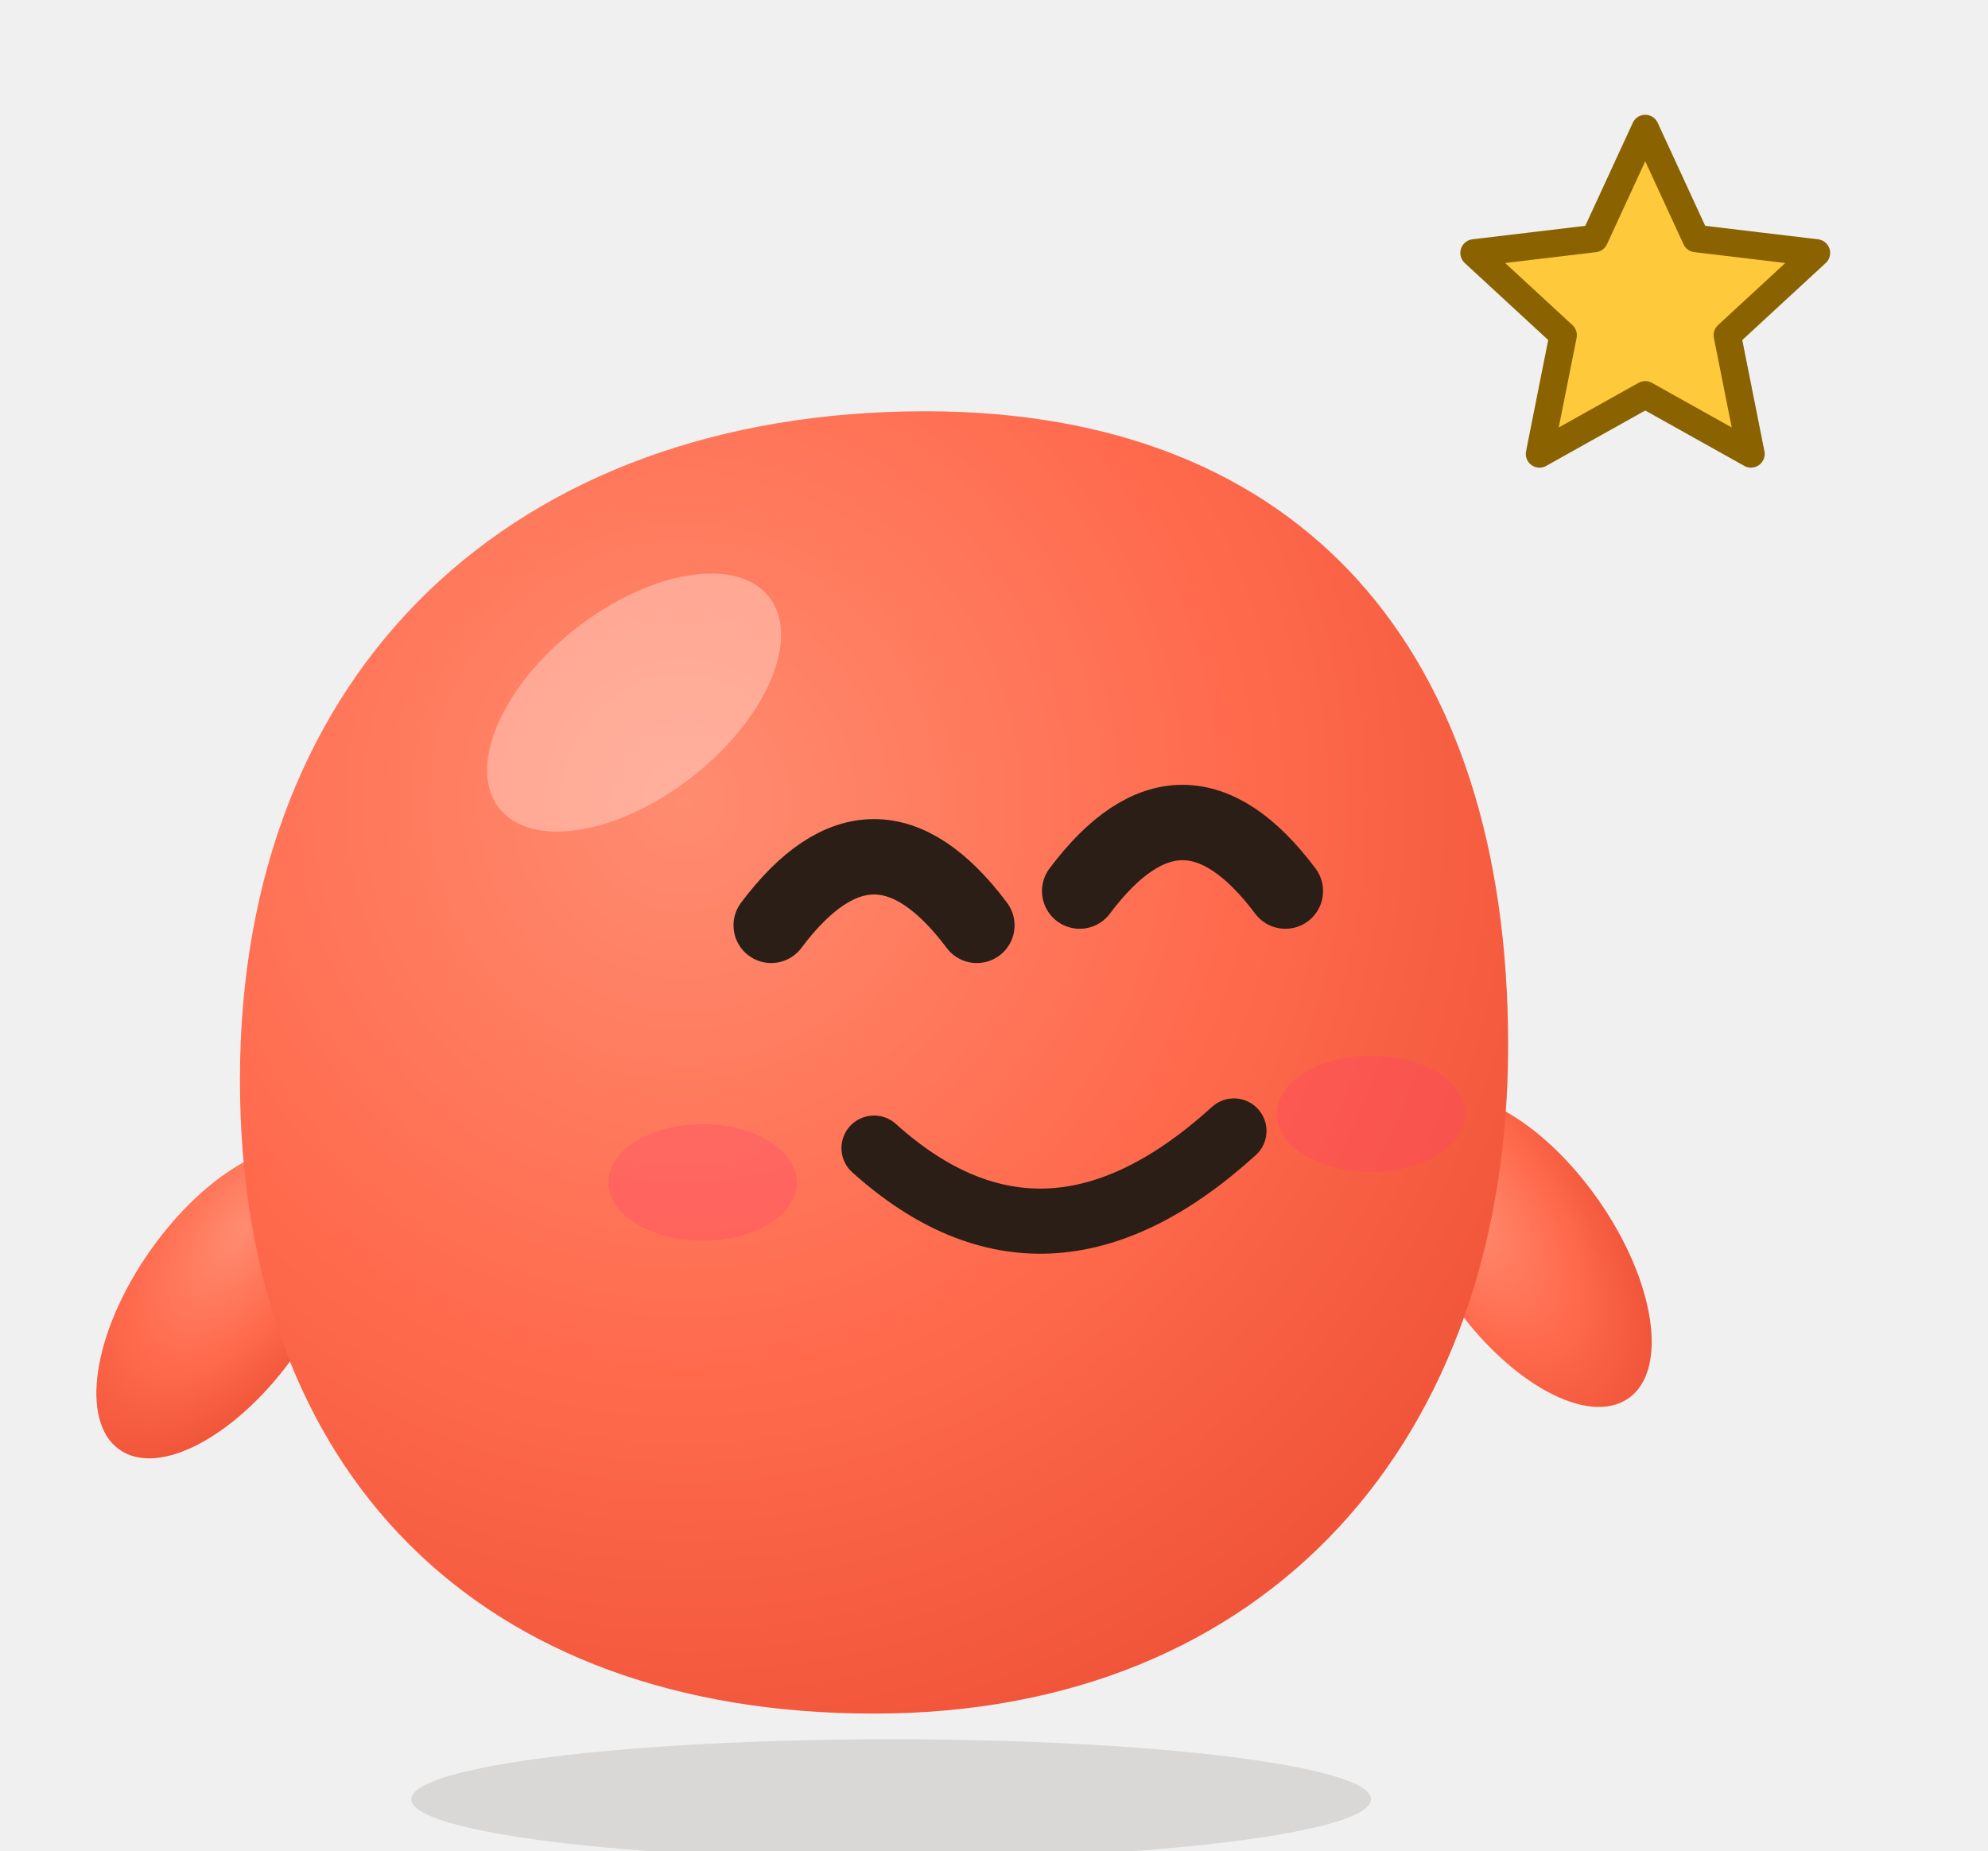
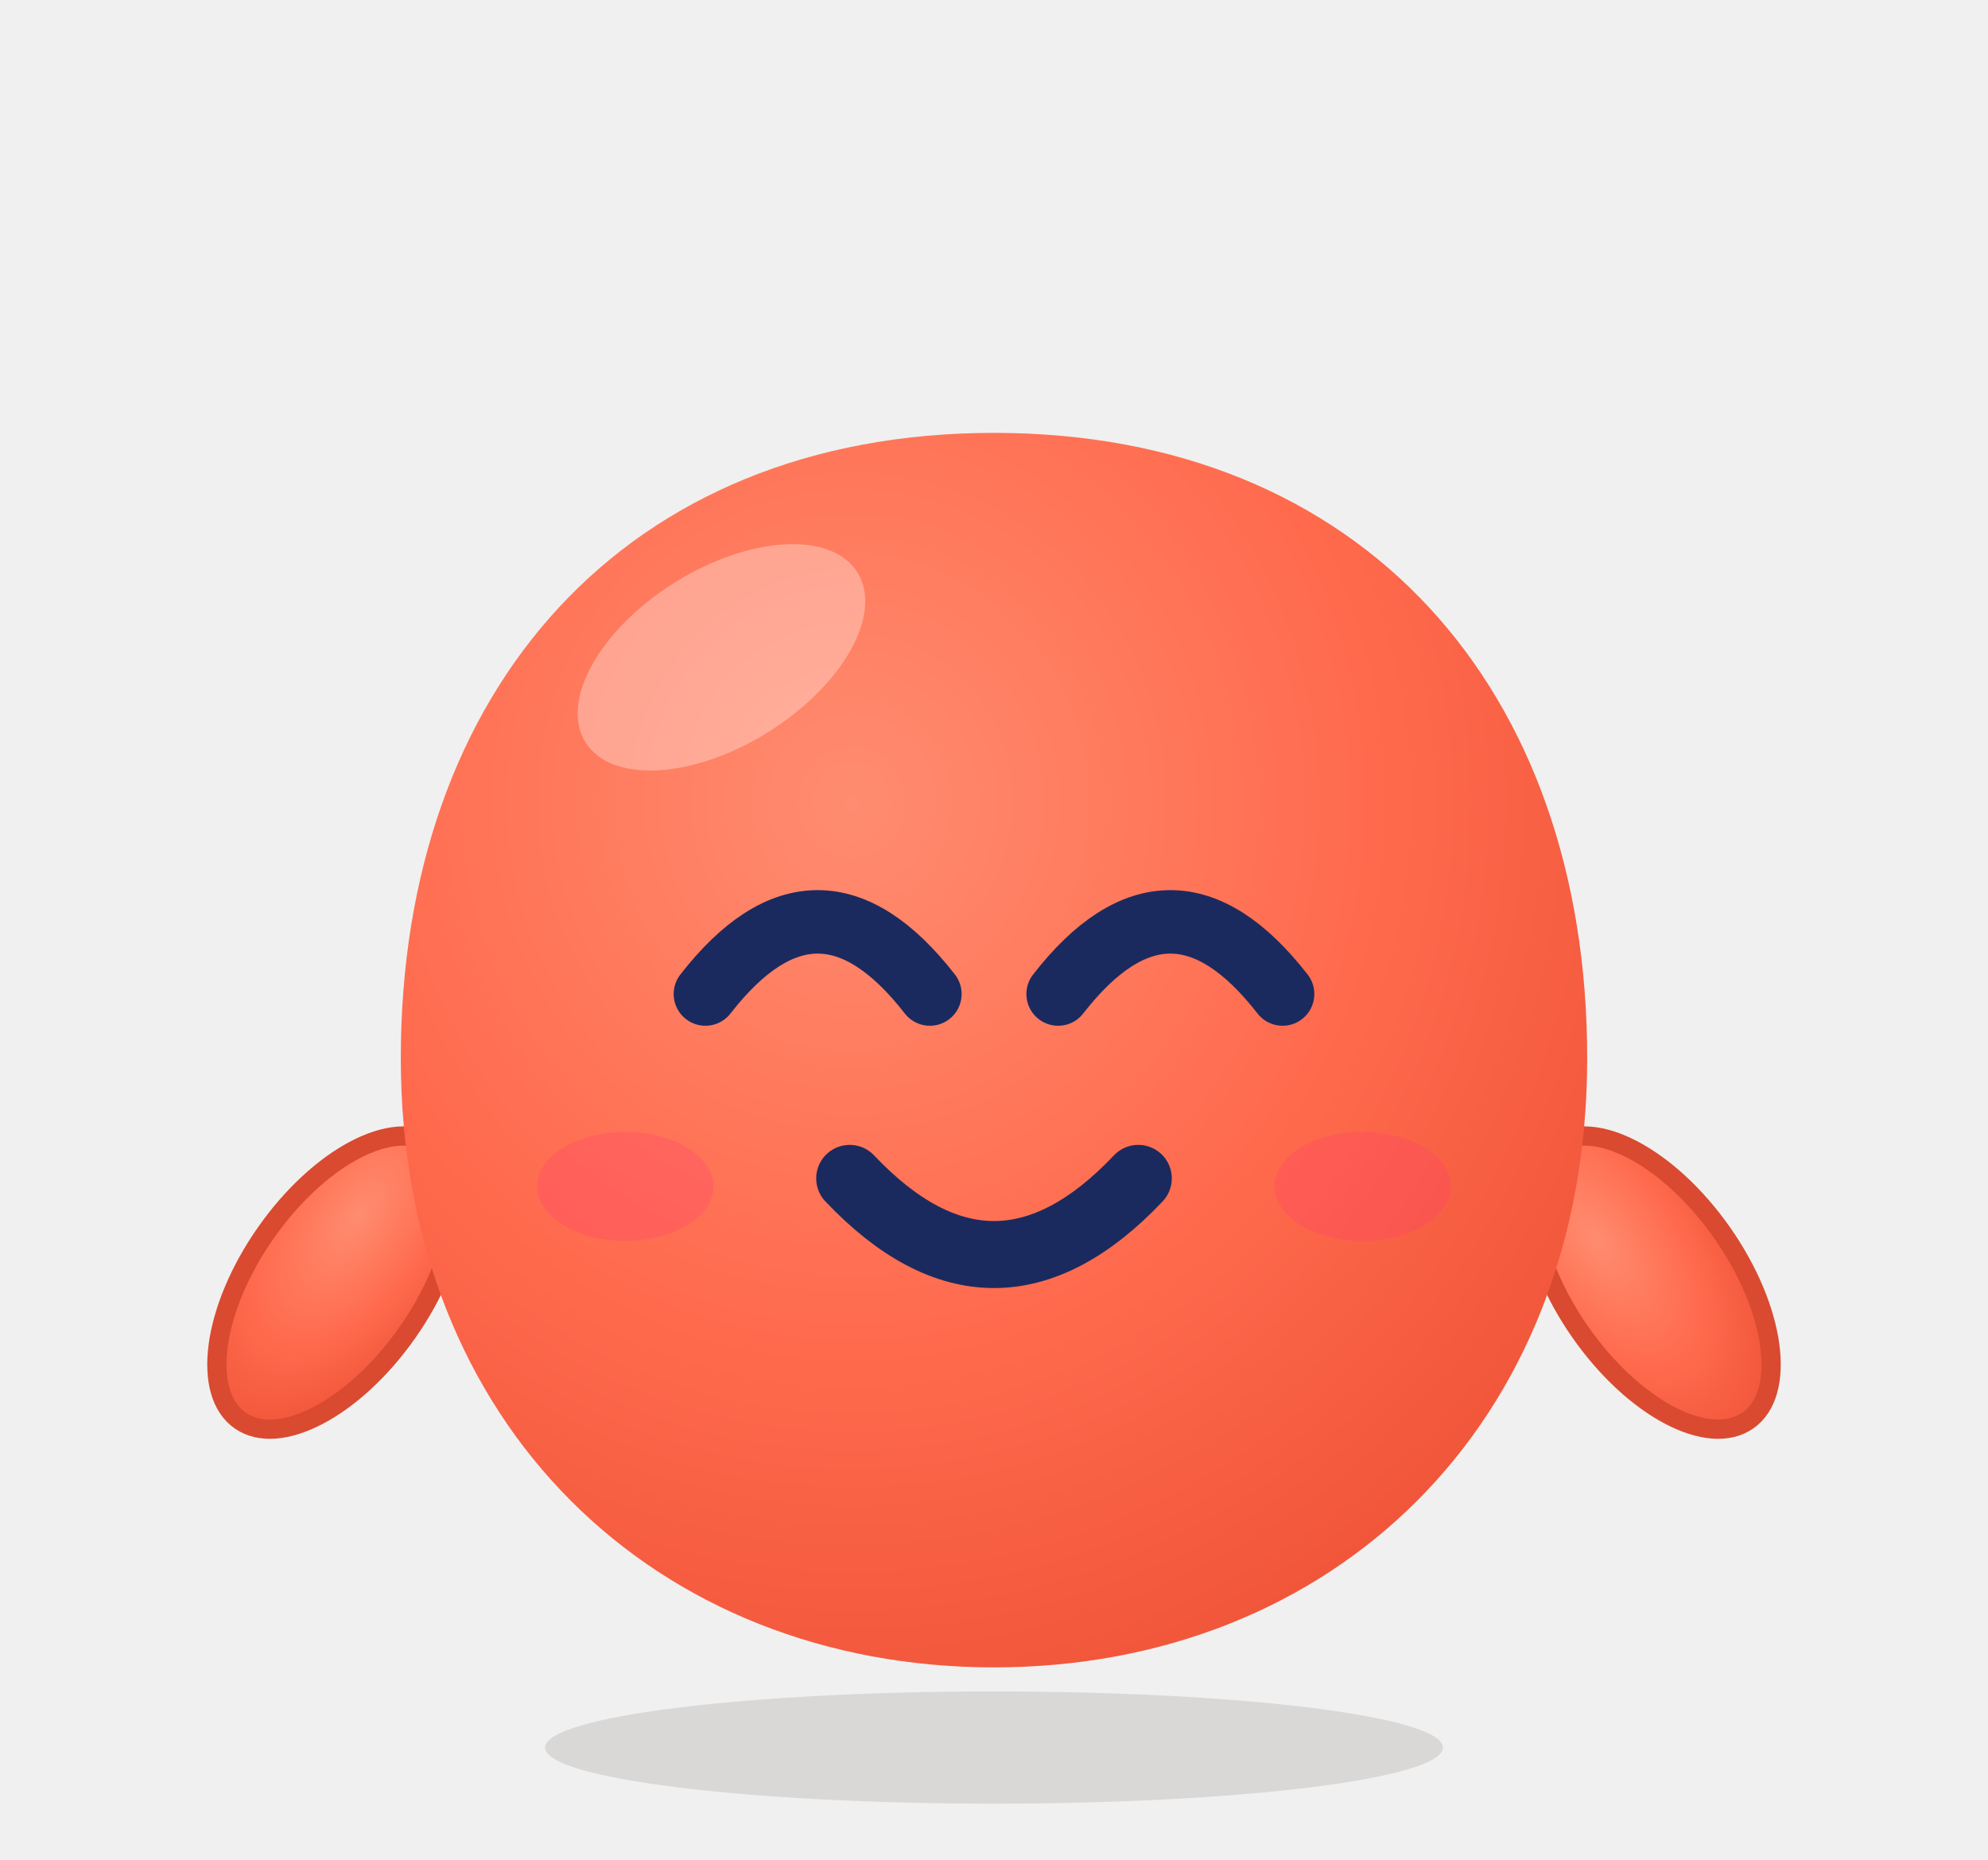
- <svg xmlns="http://www.w3.org/2000/svg" viewBox="-8 -6 116 108">
+ <svg xmlns="http://www.w3.org/2000/svg" viewBox="-12 -10 124 116">
  <defs>
-     <radialGradient id="denker-verloop" cx="35%" cy="30%" r="80%">
+     <radialGradient id="denker-verloop" cx="38%" cy="30%" r="80%">
      <stop offset="0" stop-color="#FF8C70" />
      <stop offset=".55" stop-color="#FF6A4D" />
      <stop offset="1" stop-color="#EE5236" />
    </radialGradient>
  </defs>
-   <ellipse class="shadow" cx="44" cy="99" rx="28" ry="3.5" fill="#2A1E17" opacity=".12" />
+   <ellipse class="shadow" cx="50" cy="99" rx="28" ry="3.5" fill="#2A1E17" opacity=".12" />
  <g class="lijf">
-     <g class="">
-       <ellipse cx="5" cy="70" rx="5.2" ry="10.5" transform="rotate(35 5 70)" fill="url(#denker-verloop)" />
+     <g>
+       <ellipse cx="9" cy="70" rx="5.4" ry="10.5" transform="rotate(35 9 70)" fill="url(#denker-verloop)" stroke="#D94A30" stroke-width="1.2" />
    </g>
-     <g class="">
-       <ellipse cx="81" cy="67" rx="5.2" ry="10.5" transform="rotate(-35 81 67)" fill="url(#denker-verloop)" />
+     <g>
+       <ellipse cx="91" cy="70" rx="5.4" ry="10.5" transform="rotate(-35 91 70)" fill="url(#denker-verloop)" stroke="#D94A30" stroke-width="1.2" />
    </g>
-     <path d="M46 18C68 18 80 32 80 55C80 78 66 94 43 94C20 94 6 80 6 57C6 33 22 18 46 18Z" fill="url(#denker-verloop)" />
-     <ellipse cx="29" cy="35" rx="10" ry="5.5" transform="rotate(-38 29 35)" fill="#fff" opacity=".32" />
-     <ellipse cx="33" cy="63" rx="5.5" ry="3.4" fill="#FF3D6E" opacity=".28" />
-     <ellipse cx="72" cy="59" rx="5.5" ry="3.4" fill="#FF3D6E" opacity=".28" />
+     <path d="M50 17C73 17 87 33 87 56C87 79 71 94 50 94C29 94 13 79 13 56C13 33 27 17 50 17Z" fill="url(#denker-verloop)" />
+     <ellipse cx="33" cy="31" rx="10" ry="5.5" transform="rotate(-32 33 31)" fill="#fff" opacity=".32" />
+     <ellipse cx="27" cy="64" rx="5.5" ry="3.4" fill="#FF3D6E" opacity=".28" />
+     <ellipse cx="73" cy="64" rx="5.5" ry="3.4" fill="#FF3D6E" opacity=".28" />
    <g class="face">
-       <path d="M37 48 Q43 40 49 48" fill="none" stroke="#2A1E17" stroke-width="4.4" stroke-linecap="round" />
-       <path d="M55 46 Q61 38 67 46" fill="none" stroke="#2A1E17" stroke-width="4.4" stroke-linecap="round" />
-       <path d="M43 61 Q53 70 64 60" fill="none" stroke="#2A1E17" stroke-width="3.8" stroke-linecap="round" />
+       <path d="M32 52 Q39 43 46 52" fill="none" stroke="#1B2A5E" stroke-width="3.96" stroke-linecap="round" stroke-linejoin="round" />
+       <path d="M54 52 Q61 43 68 52" fill="none" stroke="#1B2A5E" stroke-width="3.96" stroke-linecap="round" stroke-linejoin="round" />
+       <path d="M41 63.5 Q50 73 59 63.5" fill="none" stroke="#1B2A5E" stroke-width="4.18" stroke-linecap="round" stroke-linejoin="round" />
    </g>
  </g>
-   <g class="star">
-     <path class="" d="M88.00 1.50L90.96 7.92L97.99 8.76L92.79 13.56L94.17 20.49L88.00 17.04L81.83 20.49L83.21 13.56L78.01 8.76L85.04 7.92Z" fill="#FFC93C" stroke="#8A6300" stroke-width="1.6" stroke-linejoin="round" />
-   </g>
</svg>
